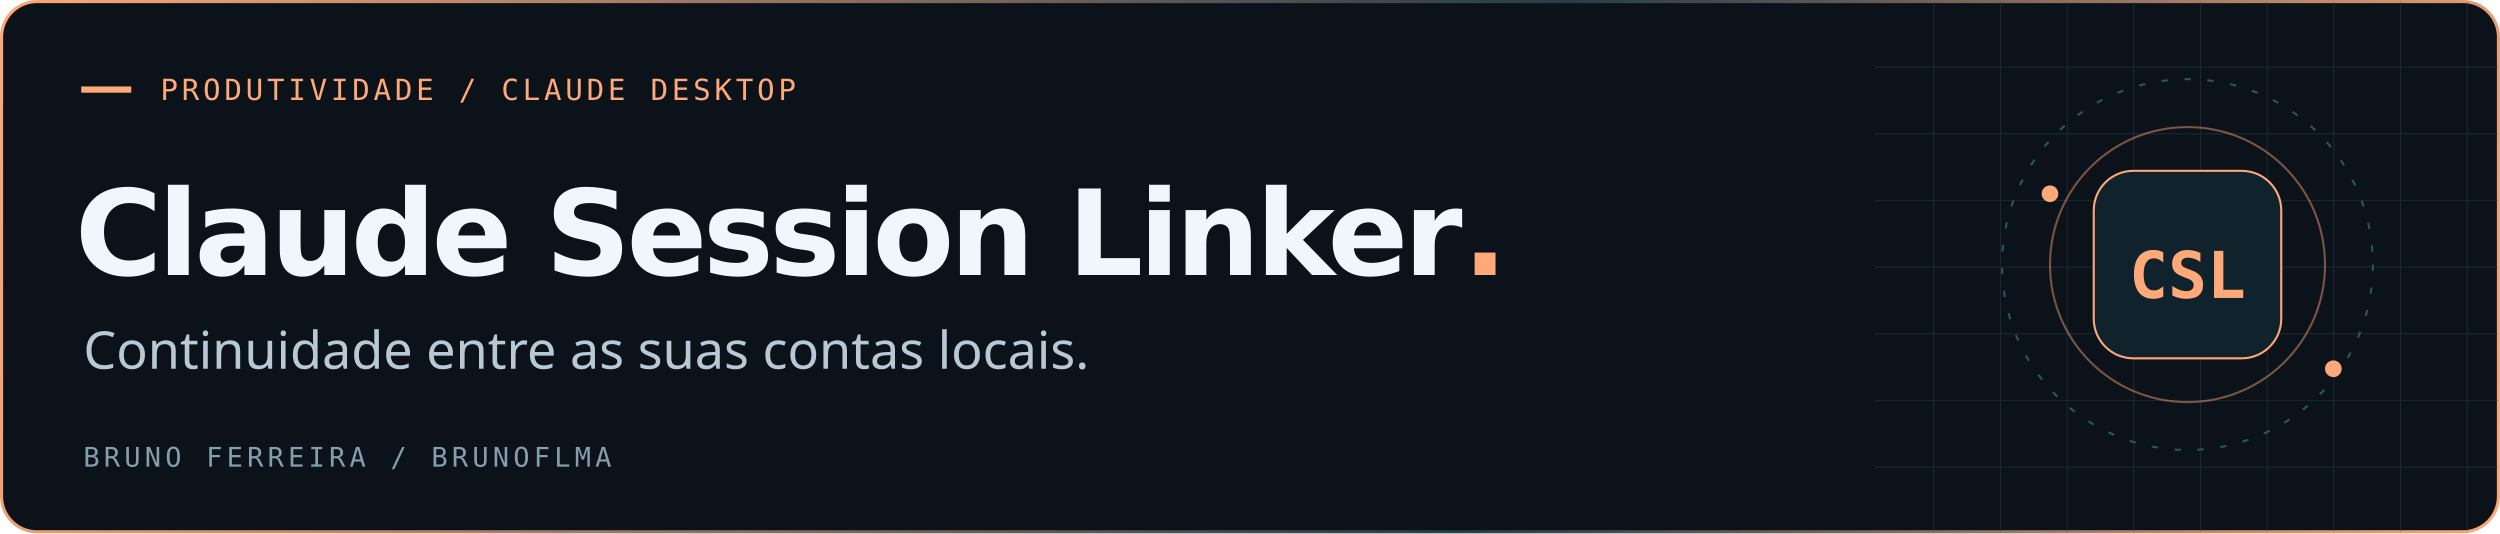
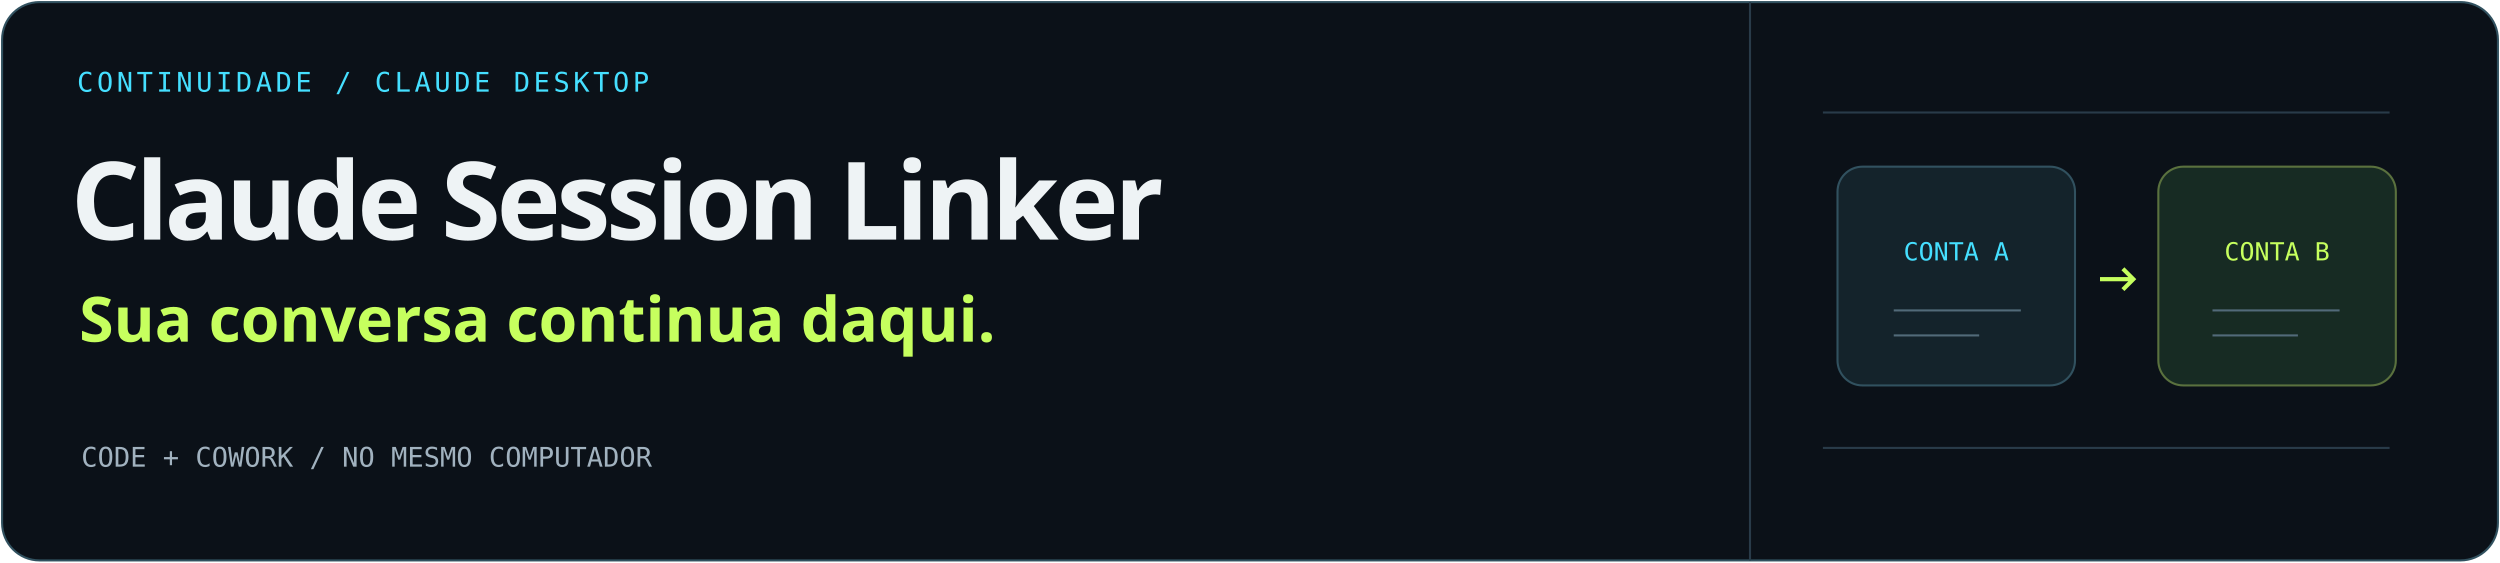
- <svg xmlns="http://www.w3.org/2000/svg" width="1200" height="256" viewBox="0 0 1200 256" fill="none" role="img" aria-labelledby="title desc">
-   <defs>
-     <pattern id="grid" width="32" height="32" patternUnits="userSpaceOnUse">
-       <path d="M32 0H0V32" stroke="#29404C" />
-     </pattern>
-     <linearGradient id="edge" x2="1200" y2="256" gradientUnits="userSpaceOnUse">
-       <stop stop-color="#FFA878" />
-       <stop offset=".6" stop-color="#263C48" />
-       <stop offset="1" stop-color="#FFA878" />
-     </linearGradient>
-   </defs>
-   <rect x=".75" y=".75" width="1198.5" height="254.5" rx="17" fill="#0B121A" stroke="url(#edge)" stroke-width="1.5" />
-   <path d="M900 1H1182Q1199 1 1199 18V238Q1199 255 1182 255H900Z" fill="url(#grid)" opacity=".45" />
-   <path d="M39 43H63" stroke="#FFA878" stroke-width="3" />
-   <text x="77" y="48" fill="#FFA878" font-family="Consolas,monospace" font-size="14" letter-spacing="1.8">PRODUTIVIDADE / CLAUDE DESKTOP</text>
-   <text x="36" y="132" fill="#F0F6FC" font-family="'Segoe UI','DejaVu Sans',sans-serif" font-weight="750" font-size="57" letter-spacing="-2">Claude Session Linker<tspan fill="#FFA878">.</tspan>
-   </text>
-   <text x="40" y="177" fill="#B8C9D5" font-family="'Segoe UI',sans-serif" font-size="25">Continuidade entre as suas contas locais.</text>
-   <text x="40" y="224" fill="#859DAD" font-family="Consolas,monospace" font-size="13" letter-spacing="2">BRUNO FERREIRA / BRUNOFLMA</text>
-   <circle cx="1050" cy="127" r="89" stroke="#315361" stroke-dasharray="3 8" />
-   <circle cx="1050" cy="127" r="66" stroke="#FFA878" stroke-opacity=".45" />
-   <rect x="1005" y="82" width="90" height="90" rx="19" fill="#10222B" stroke="#FFA878" />
-   <text x="1050" y="143" text-anchor="middle" fill="#FFA878" font-family="Consolas,monospace" font-weight="bold" font-size="31">CSL</text>
-   <circle cx="984" cy="93" r="4" fill="#FFA878" />
-   <circle cx="1120" cy="177" r="4" fill="#FFA878" />
+ <svg xmlns="http://www.w3.org/2000/svg" width="1200" height="270" viewBox="0 0 1200 270" fill="none" role="img" aria-labelledby="title desc">
+   <rect x="1" y="1" width="1198" height="268" rx="18" fill="#0b1118" stroke="#31515f" />
+   <path d="M840 1v268" stroke="#293b49" />
+   <path d="M875 54h272M875 215h272" stroke="#293b49" />
+   <text x="37" y="44" fill="#45dfff" font-family="Consolas,monospace" font-size="13" letter-spacing="1.7">CONTINUIDADE / CLAUDE DESKTOP</text>
+   <text x="34" y="115" fill="#eef3f5" font-family="'Segoe UI',sans-serif" font-size="52" font-weight="750" letter-spacing="-2">Claude Session Linker</text>
+   <text x="38" y="164" fill="#c6ff5e" font-family="'Segoe UI',sans-serif" font-size="30" font-weight="650">Sua conversa continua daqui.</text>
+   <text x="39" y="224" fill="#a1b2bf" font-family="Consolas,monospace" font-size="13">CODE + COWORK / NO MESMO COMPUTADOR</text>
+   <rect x="882" y="80" width="114" height="105" rx="12" fill="#14232b" stroke="#31515f" />
+   <rect x="1036" y="80" width="114" height="105" rx="12" fill="#172b23" stroke="#5a713e" />
+   <text x="939" y="125" text-anchor="middle" fill="#45dfff" font-family="Consolas,monospace" font-size="12">CONTA A</text>
+   <text x="1093" y="125" text-anchor="middle" fill="#c6ff5e" font-family="Consolas,monospace" font-size="12">CONTA B</text>
+   <path d="M1008 134h16m-5-5 5 5-5 5" stroke="#c6ff5e" stroke-width="2" />
+   <path d="M909 149h61M1062 149h61M909 161h41M1062 161h41" stroke="#526a79" />
</svg>
